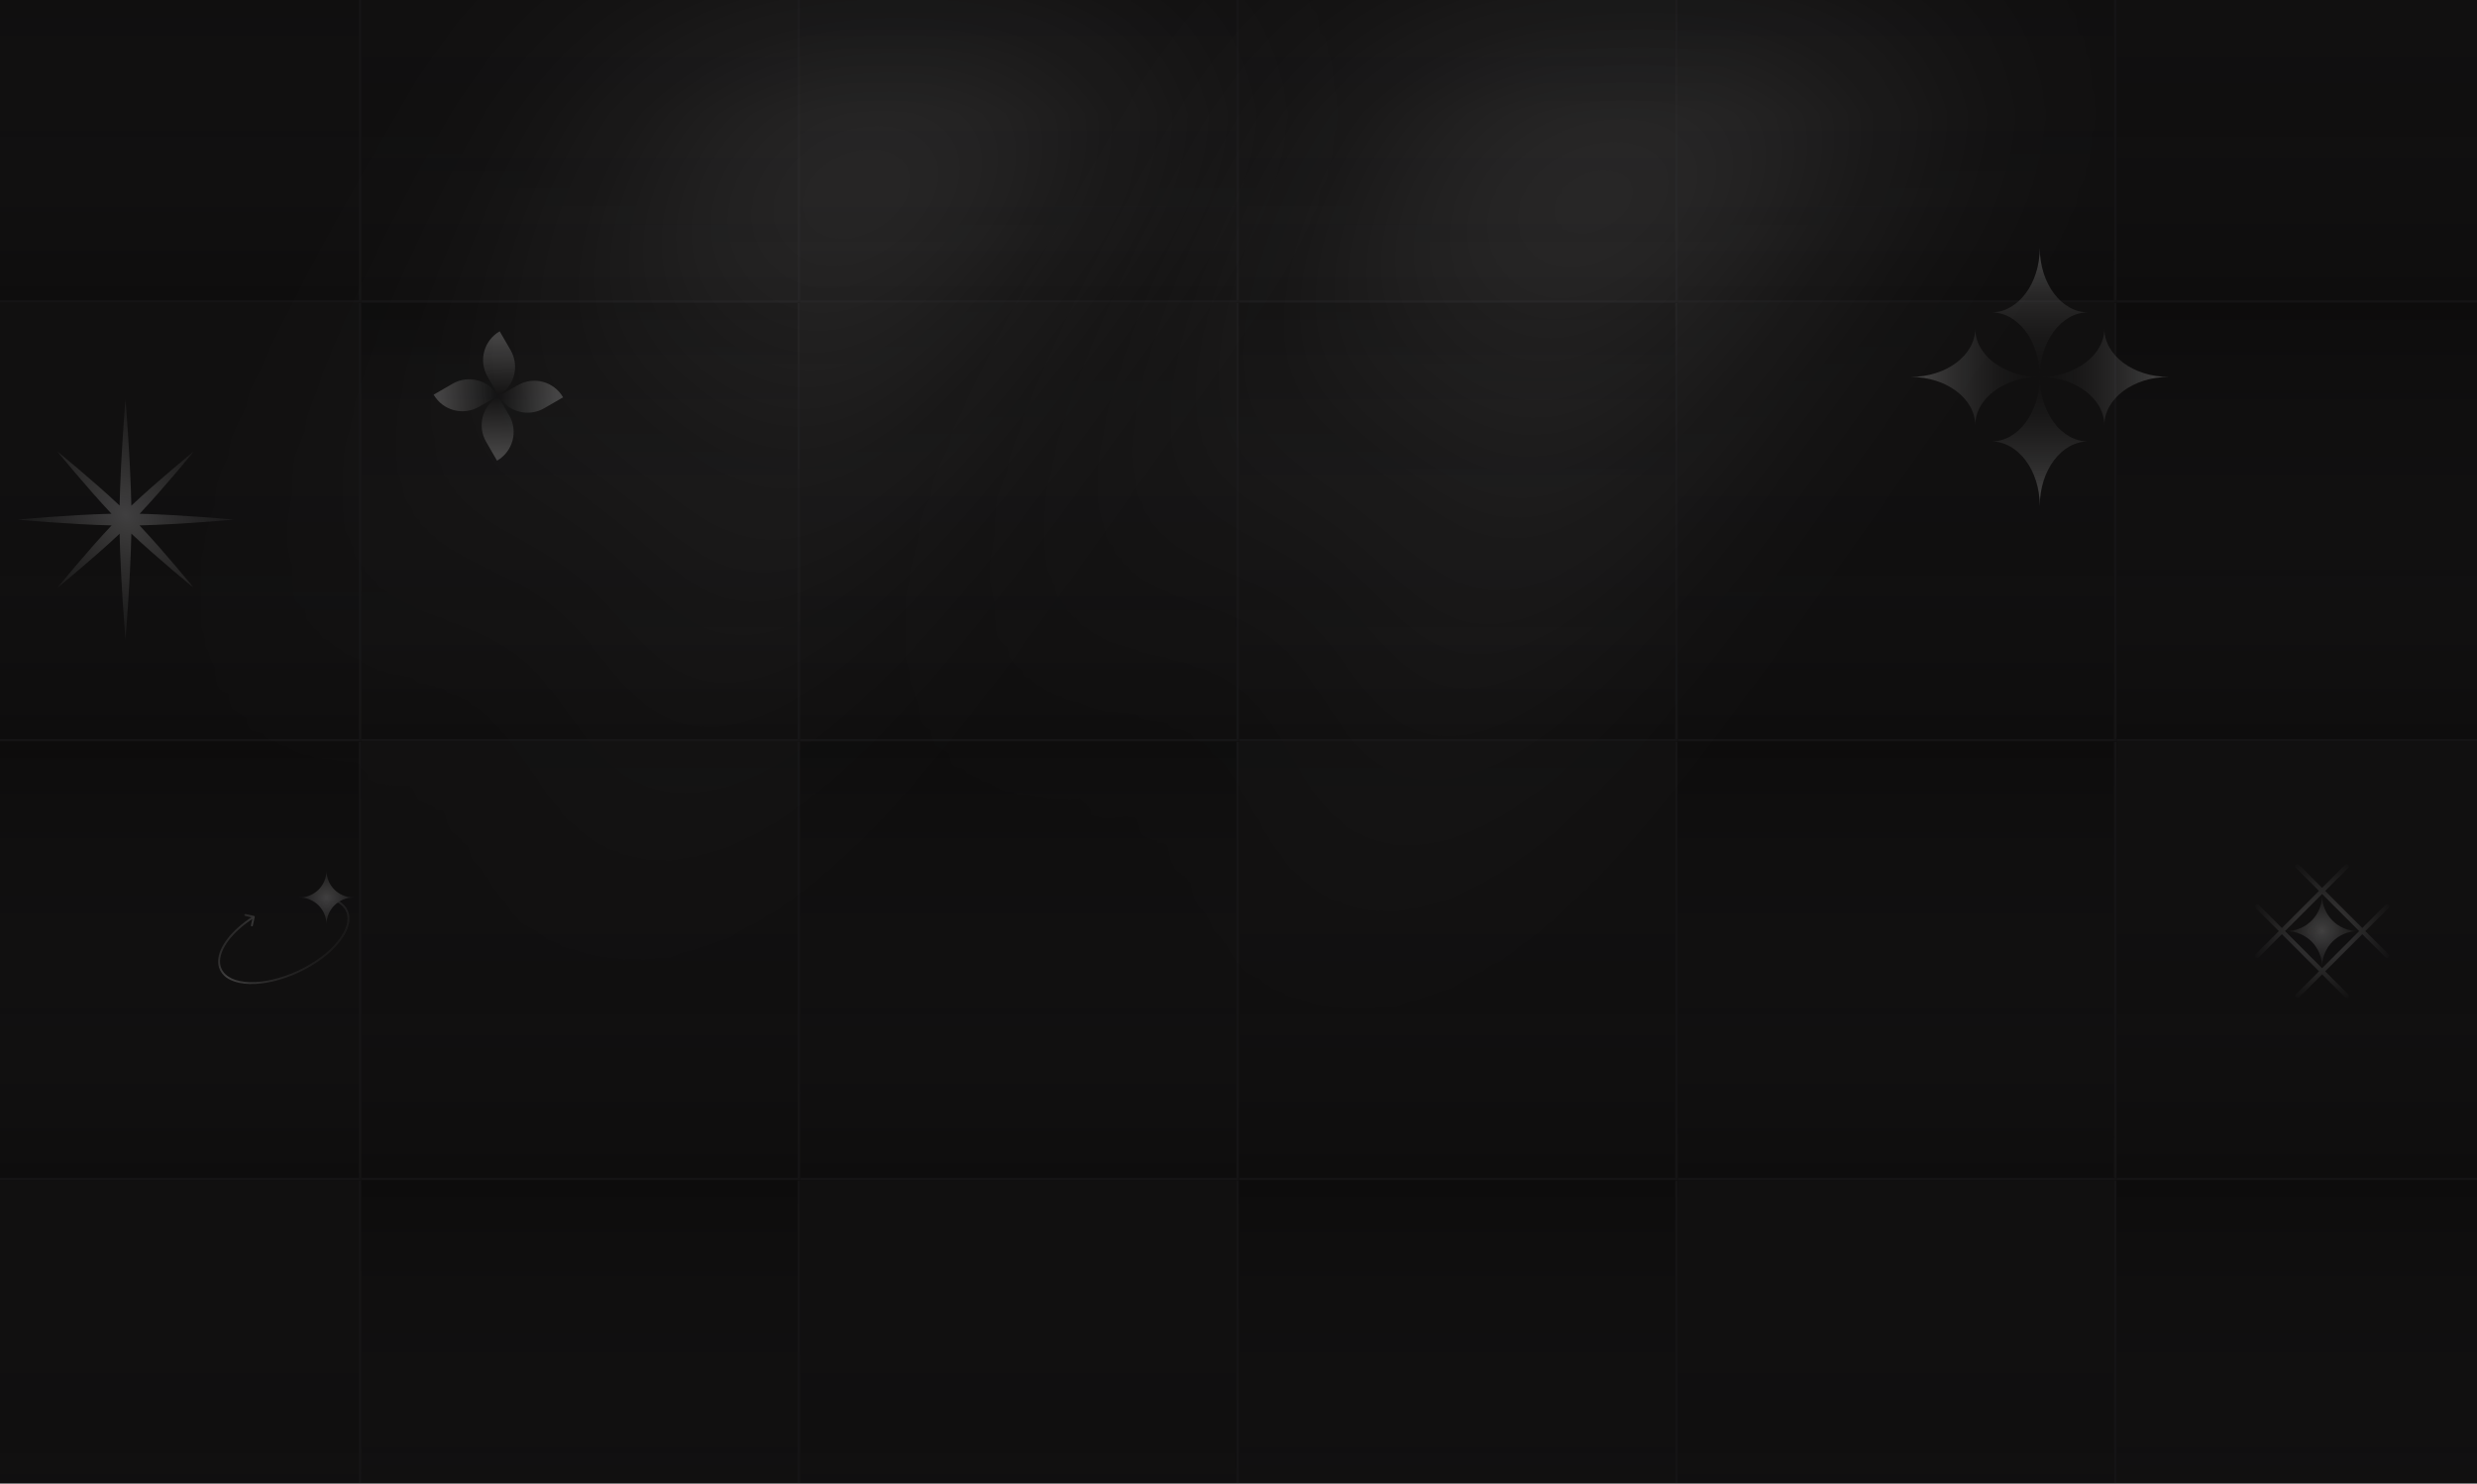
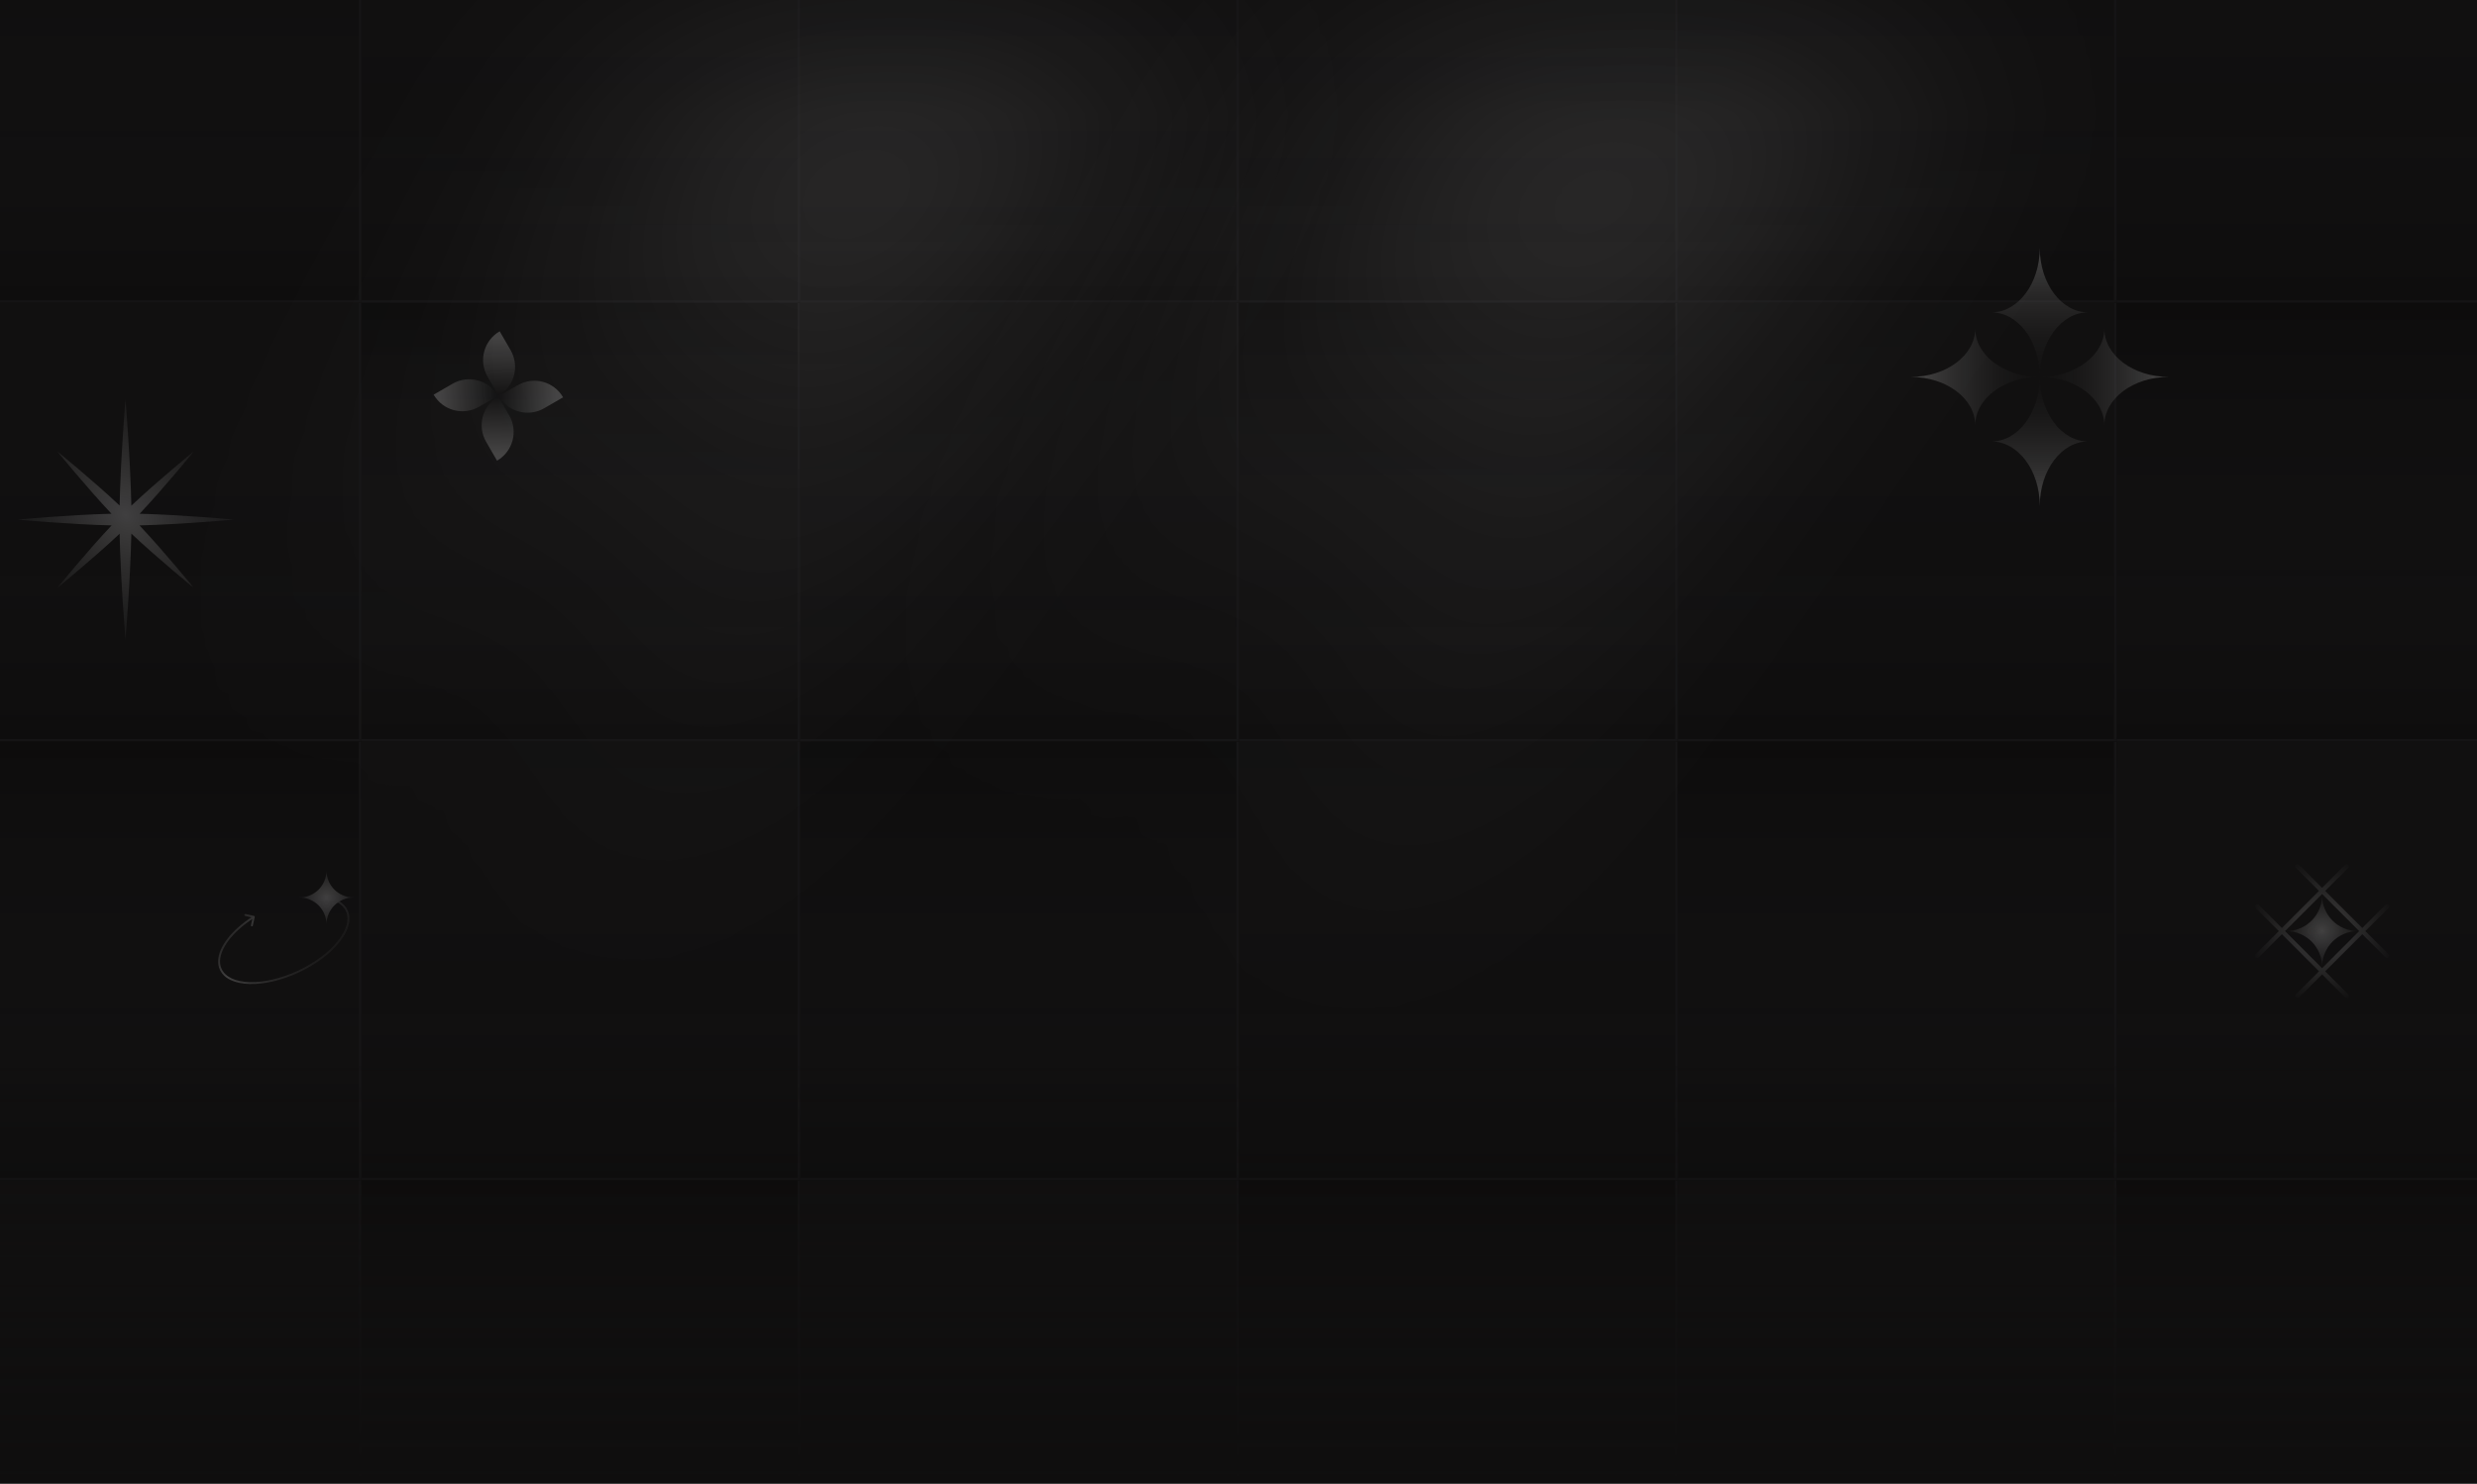
<svg xmlns="http://www.w3.org/2000/svg" width="1439" height="862" viewBox="0 0 1439 862" fill="none">
  <g clip-path="url(#clip0_83_811)">
    <rect width="1439" height="861.972" fill="#0E0D0D" />
    <g opacity="0.23" filter="url(#filter0_f_83_811)">
-       <path d="M830.376 -619L1014.95 -498.459L321.571 563.228C321.571 563.228 469.376 194.407 430.333 181.105C391.29 167.802 137 442.687 137 442.687L830.376 -619Z" fill="url(#paint0_linear_83_811)" />
+       <path d="M830.376 -619L1014.95 -498.459L321.571 563.229C321.571 563.229 469.376 194.407 430.333 181.105C391.29 167.802 137 442.687 137 442.687L830.376 -619Z" fill="url(#paint0_linear_83_811)" />
    </g>
    <g opacity="0.23" filter="url(#filter1_f_83_811)">
      <path d="M1241.44 -600.338L1437.3 -472.428L743.922 589.26C743.922 589.26 887.738 217.833 846.649 203.195C805.561 188.557 548.067 461.349 548.067 461.349L1241.44 -600.338Z" fill="url(#paint1_linear_83_811)" />
    </g>
    <g opacity="0.1">
      <mask id="path-3-inside-1_83_811" fill="white">
        <path d="M-45 -79H209.917V175.917H-45V-79Z" />
      </mask>
      <path d="M-45 -79H209.917V175.917H-45V-79Z" fill="url(#paint2_linear_83_811)" />
      <path d="M209.917 175.917V177.349H211.349V175.917H209.917ZM208.485 -79V175.917H211.349V-79H208.485ZM209.917 174.485H-45V177.349H209.917V174.485Z" fill="#52525B" mask="url(#path-3-inside-1_83_811)" />
      <mask id="path-5-inside-2_83_811" fill="white">
        <path d="M209.917 -79H464.833V175.917H209.917V-79Z" />
      </mask>
      <path d="M209.917 -79H464.833V175.917H209.917V-79Z" fill="url(#paint3_linear_83_811)" />
      <path d="M464.833 175.917V177.349H466.265V175.917H464.833ZM463.401 -79V175.917H466.265V-79H463.401ZM464.833 174.485H209.917V177.349H464.833V174.485Z" fill="#52525B" mask="url(#path-5-inside-2_83_811)" />
      <mask id="path-7-inside-3_83_811" fill="white">
        <path d="M464.833 -79H719.75V175.917H464.833V-79Z" />
      </mask>
      <path d="M464.833 -79H719.75V175.917H464.833V-79Z" fill="url(#paint4_linear_83_811)" />
      <path d="M719.75 175.917V177.349H721.182V175.917H719.75ZM718.318 -79V175.917H721.182V-79H718.318ZM719.75 174.485H464.833V177.349H719.75V174.485Z" fill="#52525B" mask="url(#path-7-inside-3_83_811)" />
      <mask id="path-9-inside-4_83_811" fill="white">
        <path d="M719.75 -79H974.667V175.917H719.75V-79Z" />
      </mask>
      <path d="M719.75 -79H974.667V175.917H719.75V-79Z" fill="url(#paint5_linear_83_811)" />
      <path d="M974.667 175.917V177.349H976.099V175.917H974.667ZM973.235 -79V175.917H976.099V-79H973.235ZM974.667 174.485H719.75V177.349H974.667V174.485Z" fill="#52525B" mask="url(#path-9-inside-4_83_811)" />
      <mask id="path-11-inside-5_83_811" fill="white">
        <path d="M974.667 -79H1229.58V175.917H974.667V-79Z" />
      </mask>
      <path d="M974.667 -79H1229.58V175.917H974.667V-79Z" fill="url(#paint6_linear_83_811)" />
      <path d="M1229.58 175.917V177.349H1231.02V175.917H1229.58ZM1228.15 -79V175.917H1231.02V-79H1228.15ZM1229.58 174.485H974.667V177.349H1229.58V174.485Z" fill="#52525B" mask="url(#path-11-inside-5_83_811)" />
      <mask id="path-13-inside-6_83_811" fill="white">
        <path d="M1229.58 -79H1484.5V175.917H1229.58V-79Z" />
      </mask>
      <path d="M1229.58 -79H1484.5V175.917H1229.58V-79Z" fill="url(#paint7_linear_83_811)" />
      <path d="M1484.5 175.917V177.349H1485.93V175.917H1484.5ZM1483.07 -79V175.917H1485.93V-79H1483.07ZM1484.5 174.485H1229.58V177.349H1484.5V174.485Z" fill="#52525B" mask="url(#path-13-inside-6_83_811)" />
      <mask id="path-15-inside-7_83_811" fill="white">
        <path d="M-45 175.917H209.917V430.833H-45V175.917Z" />
      </mask>
      <path d="M-45 175.917H209.917V430.833H-45V175.917Z" fill="url(#paint8_linear_83_811)" />
      <path d="M209.917 430.833V432.266H211.349V430.833H209.917ZM208.485 175.917V430.833H211.349V175.917H208.485ZM209.917 429.401H-45V432.266H209.917V429.401Z" fill="#52525B" mask="url(#path-15-inside-7_83_811)" />
      <mask id="path-17-inside-8_83_811" fill="white">
        <path d="M209.917 175.917H464.833V430.833H209.917V175.917Z" />
      </mask>
      <path d="M209.917 175.917H464.833V430.833H209.917V175.917Z" fill="url(#paint9_linear_83_811)" />
      <path d="M464.833 430.833V432.266H466.265V430.833H464.833ZM463.401 175.917V430.833H466.265V175.917H463.401ZM464.833 429.401H209.917V432.266H464.833V429.401Z" fill="#52525B" mask="url(#path-17-inside-8_83_811)" />
      <mask id="path-19-inside-9_83_811" fill="white">
        <path d="M464.833 175.917H719.75V430.833H464.833V175.917Z" />
      </mask>
      <path d="M464.833 175.917H719.75V430.833H464.833V175.917Z" fill="url(#paint10_linear_83_811)" />
      <path d="M719.75 430.833V432.266H721.182V430.833H719.75ZM718.318 175.917V430.833H721.182V175.917H718.318ZM719.75 429.401H464.833V432.266H719.75V429.401Z" fill="#52525B" mask="url(#path-19-inside-9_83_811)" />
      <mask id="path-21-inside-10_83_811" fill="white">
        <path d="M719.75 175.917H974.667V430.833H719.75V175.917Z" />
      </mask>
      <path d="M719.75 175.917H974.667V430.833H719.75V175.917Z" fill="url(#paint11_linear_83_811)" />
      <path d="M974.667 430.833V432.266H976.099V430.833H974.667ZM973.235 175.917V430.833H976.099V175.917H973.235ZM974.667 429.401H719.75V432.266H974.667V429.401Z" fill="#52525B" mask="url(#path-21-inside-10_83_811)" />
      <mask id="path-23-inside-11_83_811" fill="white">
        <path d="M974.667 175.917H1229.58V430.833H974.667V175.917Z" />
      </mask>
      <path d="M974.667 175.917H1229.58V430.833H974.667V175.917Z" fill="url(#paint12_linear_83_811)" />
      <path d="M1229.58 430.833V432.266H1231.02V430.833H1229.58ZM1228.15 175.917V430.833H1231.02V175.917H1228.15ZM1229.58 429.401H974.667V432.266H1229.58V429.401Z" fill="#52525B" mask="url(#path-23-inside-11_83_811)" />
      <mask id="path-25-inside-12_83_811" fill="white">
        <path d="M1229.58 175.917H1484.5V430.833H1229.58V175.917Z" />
      </mask>
      <path d="M1229.58 175.917H1484.5V430.833H1229.58V175.917Z" fill="url(#paint13_linear_83_811)" />
      <path d="M1484.5 430.833V432.266H1485.93V430.833H1484.5ZM1483.07 175.917V430.833H1485.93V175.917H1483.07ZM1484.5 429.401H1229.58V432.266H1484.5V429.401Z" fill="#52525B" mask="url(#path-25-inside-12_83_811)" />
      <mask id="path-27-inside-13_83_811" fill="white">
        <path d="M-45 430.833H209.917V685.75H-45V430.833Z" />
      </mask>
      <path d="M-45 430.833H209.917V685.75H-45V430.833Z" fill="url(#paint14_linear_83_811)" />
      <path d="M209.917 685.75V687.182H211.349V685.75H209.917ZM208.485 430.833V685.75H211.349V430.833H208.485ZM209.917 684.318H-45V687.182H209.917V684.318Z" fill="#52525B" mask="url(#path-27-inside-13_83_811)" />
      <mask id="path-29-inside-14_83_811" fill="white">
        <path d="M209.917 430.833H464.833V685.75H209.917V430.833Z" />
      </mask>
      <path d="M209.917 430.833H464.833V685.75H209.917V430.833Z" fill="url(#paint15_linear_83_811)" />
      <path d="M464.833 685.75V687.182H466.265V685.75H464.833ZM463.401 430.833V685.75H466.265V430.833H463.401ZM464.833 684.318H209.917V687.182H464.833V684.318Z" fill="#52525B" mask="url(#path-29-inside-14_83_811)" />
      <mask id="path-31-inside-15_83_811" fill="white">
        <path d="M464.833 430.833H719.75V685.75H464.833V430.833Z" />
      </mask>
      <path d="M464.833 430.833H719.75V685.75H464.833V430.833Z" fill="url(#paint16_linear_83_811)" />
      <path d="M719.75 685.75V687.182H721.182V685.75H719.75ZM718.318 430.833V685.75H721.182V430.833H718.318ZM719.75 684.318H464.833V687.182H719.75V684.318Z" fill="#52525B" mask="url(#path-31-inside-15_83_811)" />
      <mask id="path-33-inside-16_83_811" fill="white">
        <path d="M719.75 430.833H974.667V685.75H719.75V430.833Z" />
      </mask>
      <path d="M719.75 430.833H974.667V685.75H719.75V430.833Z" fill="url(#paint17_linear_83_811)" />
      <path d="M974.667 685.75V687.182H976.099V685.75H974.667ZM973.235 430.833V685.75H976.099V430.833H973.235ZM974.667 684.318H719.75V687.182H974.667V684.318Z" fill="#52525B" mask="url(#path-33-inside-16_83_811)" />
      <mask id="path-35-inside-17_83_811" fill="white">
        <path d="M974.667 430.833H1229.58V685.75H974.667V430.833Z" />
      </mask>
      <path d="M974.667 430.833H1229.58V685.75H974.667V430.833Z" fill="url(#paint18_linear_83_811)" />
      <path d="M1229.58 685.75V687.182H1231.02V685.75H1229.58ZM1228.15 430.833V685.75H1231.02V430.833H1228.15ZM1229.58 684.318H974.667V687.182H1229.58V684.318Z" fill="#52525B" mask="url(#path-35-inside-17_83_811)" />
      <mask id="path-37-inside-18_83_811" fill="white">
        <path d="M1229.58 430.833H1484.5V685.75H1229.58V430.833Z" />
      </mask>
      <path d="M1229.58 430.833H1484.5V685.75H1229.58V430.833Z" fill="url(#paint19_linear_83_811)" />
      <path d="M1484.5 685.75V687.182H1485.93V685.75H1484.5ZM1483.07 430.833V685.75H1485.93V430.833H1483.07ZM1484.5 684.318H1229.58V687.182H1484.5V684.318Z" fill="#52525B" mask="url(#path-37-inside-18_83_811)" />
      <mask id="path-39-inside-19_83_811" fill="white">
        <path d="M-45 685.75H209.917V940.667H-45V685.75Z" />
      </mask>
      <path d="M-45 685.75H209.917V940.667H-45V685.75Z" fill="url(#paint20_linear_83_811)" />
      <path d="M209.917 940.667V942.099H211.349V940.667H209.917ZM208.485 685.75V940.667H211.349V685.75H208.485ZM209.917 939.235H-45V942.099H209.917V939.235Z" fill="#52525B" mask="url(#path-39-inside-19_83_811)" />
      <mask id="path-41-inside-20_83_811" fill="white">
        <path d="M209.917 685.75H464.833V940.667H209.917V685.75Z" />
      </mask>
      <path d="M209.917 685.75H464.833V940.667H209.917V685.75Z" fill="url(#paint21_linear_83_811)" />
      <path d="M464.833 940.667V942.099H466.265V940.667H464.833ZM463.401 685.75V940.667H466.265V685.75H463.401ZM464.833 939.235H209.917V942.099H464.833V939.235Z" fill="#52525B" mask="url(#path-41-inside-20_83_811)" />
      <mask id="path-43-inside-21_83_811" fill="white">
        <path d="M464.833 685.75H719.75V940.667H464.833V685.75Z" />
      </mask>
      <path d="M464.833 685.75H719.75V940.667H464.833V685.75Z" fill="url(#paint22_linear_83_811)" />
      <path d="M719.75 940.667V942.099H721.182V940.667H719.75ZM718.318 685.75V940.667H721.182V685.75H718.318ZM719.75 939.235H464.833V942.099H719.75V939.235Z" fill="#52525B" mask="url(#path-43-inside-21_83_811)" />
      <mask id="path-45-inside-22_83_811" fill="white">
        <path d="M719.75 685.75H974.667V940.667H719.75V685.75Z" />
      </mask>
      <path d="M719.75 685.75H974.667V940.667H719.75V685.75Z" fill="url(#paint23_linear_83_811)" />
      <path d="M974.667 940.667V942.099H976.099V940.667H974.667ZM973.235 685.75V940.667H976.099V685.75H973.235ZM974.667 939.235H719.75V942.099H974.667V939.235Z" fill="#52525B" mask="url(#path-45-inside-22_83_811)" />
      <mask id="path-47-inside-23_83_811" fill="white">
        <path d="M974.667 685.75H1229.58V940.667H974.667V685.75Z" />
      </mask>
      <path d="M974.667 685.75H1229.58V940.667H974.667V685.75Z" fill="url(#paint24_linear_83_811)" />
      <path d="M1229.58 940.667V942.099H1231.02V940.667H1229.58ZM1228.15 685.75V940.667H1231.02V685.75H1228.15ZM1229.58 939.235H974.667V942.099H1229.58V939.235Z" fill="#52525B" mask="url(#path-47-inside-23_83_811)" />
      <mask id="path-49-inside-24_83_811" fill="white">
        <path d="M1229.58 685.75H1484.5V940.667H1229.58V685.75Z" />
      </mask>
      <path d="M1229.58 685.75H1484.5V940.667H1229.58V685.75Z" fill="url(#paint25_linear_83_811)" />
      <path d="M1484.5 940.667V942.099H1485.93V940.667H1484.5ZM1483.07 685.75V940.667H1485.93V685.75H1483.07ZM1484.5 939.235H1229.58V942.099H1484.5V939.235Z" fill="#52525B" mask="url(#path-49-inside-24_83_811)" />
    </g>
    <g opacity="0.2">
      <path d="M1185 219C1185 198.289 1172.41 181.5 1156.88 181.5C1172.41 181.5 1185 164.711 1185 144C1185 164.711 1197.59 181.5 1213.12 181.5C1197.59 181.5 1185 198.289 1185 219Z" fill="url(#paint26_linear_83_811)" />
      <path d="M1185 219C1185 239.711 1172.41 256.5 1156.88 256.5C1172.41 256.5 1185 273.289 1185 294C1185 273.289 1197.59 256.5 1213.12 256.5C1197.59 256.5 1185 239.711 1185 219Z" fill="url(#paint27_linear_83_811)" />
      <path d="M1185 219.001C1164.29 219.001 1147.5 231.593 1147.5 247.126C1147.5 231.593 1130.71 219.001 1110 219.001C1130.71 219.001 1147.5 206.409 1147.5 190.876C1147.5 206.409 1164.29 219.001 1185 219.001Z" fill="url(#paint28_linear_83_811)" />
      <path d="M1185 219.001C1205.71 219.001 1222.5 231.593 1222.5 247.126C1222.5 231.593 1239.29 219.001 1260 219.001C1239.29 219.001 1222.5 206.409 1222.5 190.876C1222.5 206.409 1205.71 219.001 1185 219.001Z" fill="url(#paint29_linear_83_811)" />
    </g>
    <path opacity="0.2" d="M72.9 232C72.9 232 75.769 266.799 76.308 293.797C91.85 279.152 112.508 262.354 112.508 262.354C112.508 262.354 95.747 282.966 81.113 298.503C105.272 299.092 135.8 301.889 135.8 301.889C135.8 301.889 105.212 304.691 81.042 305.277C95.675 320.813 112.435 341.424 112.435 341.424C112.435 341.424 91.841 324.678 76.306 310.049C75.764 337.036 72.9 371.778 72.9 371.778C72.9 371.778 70.04 337.094 69.495 310.116C53.969 324.729 33.438 341.424 33.438 341.424C33.438 341.424 50.196 320.814 64.829 305.279C40.648 304.697 10 301.889 10 301.889C10 301.889 40.588 299.087 64.758 298.501C50.124 282.965 33.365 262.354 33.365 262.354C33.365 262.354 53.959 279.1 69.493 293.729C70.036 266.741 72.9 232 72.9 232Z" fill="url(#paint30_radial_83_811)" />
    <g opacity="0.2">
      <path fill-rule="evenodd" clip-rule="evenodd" d="M1364.27 502.372C1364.77 502.868 1364.77 503.673 1364.27 504.169L1350.8 517.644L1372.36 539.203L1385.83 525.729C1386.33 525.233 1387.13 525.233 1387.63 525.729C1388.12 526.225 1388.12 527.029 1387.63 527.525L1374.15 541L1387.63 554.475C1388.12 554.972 1388.12 555.776 1387.63 556.272C1387.13 556.768 1386.33 556.768 1385.83 556.272L1372.36 542.797L1350.8 564.356L1364.27 577.832C1364.77 578.328 1364.77 579.133 1364.27 579.629C1363.78 580.125 1362.97 580.125 1362.47 579.629L1349 566.153L1335.53 579.627C1335.03 580.124 1334.22 580.124 1333.73 579.627C1333.23 579.131 1333.23 578.327 1333.73 577.831L1347.2 564.356L1325.64 542.797L1312.17 556.271C1311.67 556.767 1310.87 556.767 1310.37 556.271C1309.88 555.775 1309.88 554.97 1310.37 554.474L1323.85 541L1310.37 527.527C1309.88 527.031 1309.88 526.226 1310.37 525.73C1310.87 525.234 1311.67 525.234 1312.17 525.73L1325.64 539.203L1347.2 517.644L1333.73 504.17C1333.23 503.674 1333.23 502.869 1333.73 502.373C1334.23 501.877 1335.03 501.877 1335.53 502.373L1349 515.847L1362.47 502.372C1362.97 501.876 1363.77 501.876 1364.27 502.372ZM1349 519.44L1327.44 541L1349 562.56L1370.56 541L1349 519.44Z" fill="url(#paint31_radial_83_811)" />
      <path d="M1349 520.2C1349 531.687 1339.69 541 1328.2 541C1339.69 541 1349 550.312 1349 561.8C1349 550.312 1358.31 541 1369.8 541C1358.31 541 1349 531.687 1349 520.2Z" fill="url(#paint32_radial_83_811)" />
    </g>
    <g opacity="0.2">
      <path d="M189.715 521.094C189.41 521.041 189.119 521.246 189.067 521.551C189.014 521.856 189.219 522.147 189.524 522.199L189.715 521.094ZM138.299 539.647L138.676 540.062L138.299 539.647ZM147.998 532.852C148.066 532.55 147.876 532.25 147.574 532.182L142.648 531.075C142.346 531.007 142.046 531.197 141.978 531.499C141.91 531.801 142.1 532.101 142.402 532.169L146.78 533.153L145.796 537.531C145.728 537.833 145.918 538.133 146.221 538.201C146.523 538.269 146.823 538.079 146.891 537.777L147.998 532.852ZM200.958 529.356C203.176 534.113 201.379 540.361 196.341 546.709C191.327 553.028 183.207 559.294 173.162 563.978L173.636 564.995C183.805 560.253 192.076 553.888 197.22 547.407C202.34 540.954 204.469 534.231 201.975 528.882L200.958 529.356ZM173.162 563.978C163.117 568.662 153.098 570.854 145.034 570.634C136.933 570.413 130.991 567.773 128.773 563.016L127.756 563.49C130.251 568.84 136.769 571.53 145.004 571.755C153.276 571.981 163.467 569.736 173.636 564.995L173.162 563.978ZM189.524 522.199C195.157 523.172 199.21 525.606 200.958 529.356L201.975 528.882C200.008 524.663 195.53 522.098 189.715 521.094L189.524 522.199ZM128.773 563.016C127.333 559.927 127.581 556.219 129.322 552.24C131.063 548.26 134.28 544.061 138.676 540.062L137.921 539.232C133.447 543.302 130.117 547.624 128.294 551.79C126.471 555.957 126.137 560.017 127.756 563.49L128.773 563.016ZM138.676 540.062C141.308 537.668 144.356 535.352 147.751 533.203L147.151 532.255C143.705 534.436 140.604 536.791 137.921 539.232L138.676 540.062Z" fill="url(#paint33_linear_83_811)" />
      <path d="M189.679 505.772C189.679 514.446 182.648 521.478 173.974 521.478C182.648 521.478 189.679 528.509 189.679 537.183C189.679 528.509 196.711 521.478 205.384 521.478C196.711 521.478 189.679 514.446 189.679 505.772Z" fill="url(#paint34_radial_83_811)" />
    </g>
    <g opacity="0.2">
      <path d="M288.752 267.686L282.4 256.682C277.072 247.454 280.233 235.654 289.462 230.326L295.815 241.33C301.143 250.558 297.981 262.358 288.752 267.686Z" fill="url(#paint35_linear_83_811)" />
      <path d="M290.3 192.484L296.653 203.488C301.981 212.716 298.819 224.516 289.591 229.844L283.238 218.84C277.91 209.612 281.072 197.812 290.3 192.484Z" fill="url(#paint36_linear_83_811)" />
      <path d="M251.925 229.311L262.929 222.958C272.157 217.63 283.957 220.792 289.285 230.02L278.282 236.373C269.053 241.701 257.253 238.54 251.925 229.311Z" fill="url(#paint37_linear_83_811)" />
      <path d="M327.127 230.859L316.123 237.212C306.895 242.54 295.095 239.378 289.767 230.15L300.771 223.797C309.999 218.469 321.799 221.631 327.127 230.859Z" fill="url(#paint38_linear_83_811)" />
    </g>
+     <rect width="1440" height="251" transform="translate(0 613)" fill="url(#paint39_linear_83_811)" />
  </g>
  <defs>
    <filter id="filter0_f_83_811" x="-3" y="-759" width="1157.95" height="1462.23" filterUnits="userSpaceOnUse" color-interpolation-filters="sRGB">
      <feFlood flood-opacity="0" result="BackgroundImageFix" />
      <feBlend mode="normal" in="SourceGraphic" in2="BackgroundImageFix" result="shape" />
      <feGaussianBlur stdDeviation="70" result="effect1_foregroundBlur_83_811" />
    </filter>
    <filter id="filter1_f_83_811" x="408.066" y="-740.338" width="1169.23" height="1469.6" filterUnits="userSpaceOnUse" color-interpolation-filters="sRGB">
      <feFlood flood-opacity="0" result="BackgroundImageFix" />
      <feBlend mode="normal" in="SourceGraphic" in2="BackgroundImageFix" result="shape" />
      <feGaussianBlur stdDeviation="70" result="effect1_foregroundBlur_83_811" />
    </filter>
    <linearGradient id="paint0_linear_83_811" x1="922.662" y1="-558.729" x2="93.273" y2="711.219" gradientUnits="userSpaceOnUse">
      <stop stop-color="white" />
      <stop offset="1" stop-color="white" stop-opacity="0" />
    </linearGradient>
    <linearGradient id="paint1_linear_83_811" x1="1339.37" y1="-536.383" x2="509.982" y2="733.565" gradientUnits="userSpaceOnUse">
      <stop stop-color="white" />
      <stop offset="1" stop-color="white" stop-opacity="0" />
    </linearGradient>
    <linearGradient id="paint2_linear_83_811" x1="82.458" y1="-79" x2="82.458" y2="175.917" gradientUnits="userSpaceOnUse">
      <stop />
      <stop offset="1" stop-color="#95959C" stop-opacity="0" />
    </linearGradient>
    <linearGradient id="paint3_linear_83_811" x1="337.375" y1="-79" x2="337.375" y2="175.917" gradientUnits="userSpaceOnUse">
      <stop stop-color="#252525" />
      <stop offset="1" stop-color="#616169" stop-opacity="0" />
    </linearGradient>
    <linearGradient id="paint4_linear_83_811" x1="592.291" y1="-79" x2="592.291" y2="175.917" gradientUnits="userSpaceOnUse">
      <stop />
      <stop offset="1" stop-color="#95959C" stop-opacity="0" />
    </linearGradient>
    <linearGradient id="paint5_linear_83_811" x1="847.208" y1="-79" x2="847.208" y2="175.917" gradientUnits="userSpaceOnUse">
      <stop stop-color="#252525" />
      <stop offset="1" stop-color="#616169" stop-opacity="0" />
    </linearGradient>
    <linearGradient id="paint6_linear_83_811" x1="1102.12" y1="-79" x2="1102.12" y2="175.917" gradientUnits="userSpaceOnUse">
      <stop />
      <stop offset="1" stop-color="#95959C" stop-opacity="0" />
    </linearGradient>
    <linearGradient id="paint7_linear_83_811" x1="1357.04" y1="-79" x2="1357.04" y2="175.917" gradientUnits="userSpaceOnUse">
      <stop stop-color="#252525" />
      <stop offset="1" stop-color="#616169" stop-opacity="0" />
    </linearGradient>
    <linearGradient id="paint8_linear_83_811" x1="82.458" y1="175.917" x2="82.458" y2="430.833" gradientUnits="userSpaceOnUse">
      <stop stop-color="#252525" />
      <stop offset="1" stop-color="#616169" stop-opacity="0" />
    </linearGradient>
    <linearGradient id="paint9_linear_83_811" x1="337.375" y1="175.917" x2="337.375" y2="430.833" gradientUnits="userSpaceOnUse">
      <stop />
      <stop offset="1" stop-color="#95959C" stop-opacity="0" />
    </linearGradient>
    <linearGradient id="paint10_linear_83_811" x1="592.292" y1="175.917" x2="592.292" y2="430.833" gradientUnits="userSpaceOnUse">
      <stop stop-color="#252525" />
      <stop offset="1" stop-color="#616169" stop-opacity="0" />
    </linearGradient>
    <linearGradient id="paint11_linear_83_811" x1="847.208" y1="175.917" x2="847.208" y2="430.833" gradientUnits="userSpaceOnUse">
      <stop />
      <stop offset="1" stop-color="#95959C" stop-opacity="0" />
    </linearGradient>
    <linearGradient id="paint12_linear_83_811" x1="1102.12" y1="175.917" x2="1102.12" y2="430.833" gradientUnits="userSpaceOnUse">
      <stop stop-color="#252525" />
      <stop offset="1" stop-color="#616169" stop-opacity="0" />
    </linearGradient>
    <linearGradient id="paint13_linear_83_811" x1="1357.04" y1="175.917" x2="1357.04" y2="430.833" gradientUnits="userSpaceOnUse">
      <stop />
      <stop offset="1" stop-color="#95959C" stop-opacity="0" />
    </linearGradient>
    <linearGradient id="paint14_linear_83_811" x1="82.458" y1="430.833" x2="82.458" y2="685.75" gradientUnits="userSpaceOnUse">
      <stop />
      <stop offset="1" stop-color="#95959C" stop-opacity="0" />
    </linearGradient>
    <linearGradient id="paint15_linear_83_811" x1="337.375" y1="430.833" x2="337.375" y2="685.75" gradientUnits="userSpaceOnUse">
      <stop stop-color="#252525" />
      <stop offset="1" stop-color="#616169" stop-opacity="0" />
    </linearGradient>
    <linearGradient id="paint16_linear_83_811" x1="592.292" y1="430.833" x2="592.292" y2="685.75" gradientUnits="userSpaceOnUse">
      <stop />
      <stop offset="1" stop-color="#95959C" stop-opacity="0" />
    </linearGradient>
    <linearGradient id="paint17_linear_83_811" x1="847.208" y1="430.833" x2="847.208" y2="685.75" gradientUnits="userSpaceOnUse">
      <stop stop-color="#252525" />
      <stop offset="1" stop-color="#616169" stop-opacity="0" />
    </linearGradient>
    <linearGradient id="paint18_linear_83_811" x1="1102.12" y1="430.833" x2="1102.12" y2="685.75" gradientUnits="userSpaceOnUse">
      <stop />
      <stop offset="1" stop-color="#95959C" stop-opacity="0" />
    </linearGradient>
    <linearGradient id="paint19_linear_83_811" x1="1357.04" y1="430.833" x2="1357.04" y2="685.75" gradientUnits="userSpaceOnUse">
      <stop stop-color="#252525" />
      <stop offset="1" stop-color="#616169" stop-opacity="0" />
    </linearGradient>
    <linearGradient id="paint20_linear_83_811" x1="82.458" y1="685.75" x2="82.458" y2="940.667" gradientUnits="userSpaceOnUse">
      <stop stop-color="#252525" />
      <stop offset="1" stop-color="#616169" stop-opacity="0" />
    </linearGradient>
    <linearGradient id="paint21_linear_83_811" x1="337.375" y1="685.75" x2="337.375" y2="940.667" gradientUnits="userSpaceOnUse">
      <stop />
      <stop offset="1" stop-color="#95959C" stop-opacity="0" />
    </linearGradient>
    <linearGradient id="paint22_linear_83_811" x1="592.292" y1="685.75" x2="592.292" y2="940.667" gradientUnits="userSpaceOnUse">
      <stop stop-color="#252525" />
      <stop offset="1" stop-color="#616169" stop-opacity="0" />
    </linearGradient>
    <linearGradient id="paint23_linear_83_811" x1="847.208" y1="685.75" x2="847.208" y2="940.667" gradientUnits="userSpaceOnUse">
      <stop />
      <stop offset="1" stop-color="#95959C" stop-opacity="0" />
    </linearGradient>
    <linearGradient id="paint24_linear_83_811" x1="1102.12" y1="685.75" x2="1102.12" y2="940.667" gradientUnits="userSpaceOnUse">
      <stop stop-color="#252525" />
      <stop offset="1" stop-color="#616169" stop-opacity="0" />
    </linearGradient>
    <linearGradient id="paint25_linear_83_811" x1="1357.04" y1="685.75" x2="1357.04" y2="940.667" gradientUnits="userSpaceOnUse">
      <stop />
      <stop offset="1" stop-color="#95959C" stop-opacity="0" />
    </linearGradient>
    <linearGradient id="paint26_linear_83_811" x1="1185" y1="149.859" x2="1185" y2="227.496" gradientUnits="userSpaceOnUse">
      <stop stop-color="white" />
      <stop offset="1" stop-opacity="0.16" />
    </linearGradient>
    <linearGradient id="paint27_linear_83_811" x1="1185" y1="288.141" x2="1185" y2="210.504" gradientUnits="userSpaceOnUse">
      <stop stop-color="white" />
      <stop offset="1" stop-opacity="0.16" />
    </linearGradient>
    <linearGradient id="paint28_linear_83_811" x1="1115.86" y1="219.001" x2="1193.5" y2="219.001" gradientUnits="userSpaceOnUse">
      <stop stop-color="white" />
      <stop offset="1" stop-opacity="0.16" />
    </linearGradient>
    <linearGradient id="paint29_linear_83_811" x1="1254.14" y1="219.001" x2="1176.5" y2="219.001" gradientUnits="userSpaceOnUse">
      <stop stop-color="white" />
      <stop offset="1" stop-opacity="0.16" />
    </linearGradient>
    <radialGradient id="paint30_radial_83_811" cx="0" cy="0" r="1" gradientUnits="userSpaceOnUse" gradientTransform="translate(72.9 299.268) rotate(57.4396) scale(86.0318 66.5591)">
      <stop stop-color="white" />
      <stop offset="1" stop-color="#3A3A3A" stop-opacity="0.73" />
    </radialGradient>
    <radialGradient id="paint31_radial_83_811" cx="0" cy="0" r="1" gradientUnits="userSpaceOnUse" gradientTransform="translate(1349 541) rotate(90) scale(43.1945 43.194)">
      <stop stop-color="white" />
      <stop offset="1" stop-color="white" stop-opacity="0" />
    </radialGradient>
    <radialGradient id="paint32_radial_83_811" cx="0" cy="0" r="1" gradientUnits="userSpaceOnUse" gradientTransform="translate(1349 541) rotate(90) scale(24.0499)">
      <stop stop-color="white" />
      <stop offset="1" stop-color="white" stop-opacity="0" />
    </radialGradient>
    <linearGradient id="paint33_linear_83_811" x1="135.144" y1="536.622" x2="191.795" y2="576.445" gradientUnits="userSpaceOnUse">
      <stop stop-color="white" stop-opacity="0.4" />
      <stop offset="0.218" stop-color="white" />
      <stop offset="0.579" stop-color="white" stop-opacity="0.44" />
      <stop offset="1" stop-color="white" stop-opacity="0" />
    </linearGradient>
    <radialGradient id="paint34_radial_83_811" cx="0" cy="0" r="1" gradientUnits="userSpaceOnUse" gradientTransform="translate(189.679 521.478) rotate(90) scale(18.159)">
      <stop stop-color="white" />
      <stop offset="1" stop-color="#353535" />
    </radialGradient>
    <linearGradient id="paint35_linear_83_811" x1="289.143" y1="263.657" x2="289.72" y2="229.362" gradientUnits="userSpaceOnUse">
      <stop stop-color="white" />
      <stop offset="1" stop-color="#070707" />
    </linearGradient>
    <linearGradient id="paint36_linear_83_811" x1="289.909" y1="196.513" x2="289.332" y2="230.808" gradientUnits="userSpaceOnUse">
      <stop stop-color="white" />
      <stop offset="1" stop-color="#070707" />
    </linearGradient>
    <linearGradient id="paint37_linear_83_811" x1="255.955" y1="229.702" x2="290.249" y2="230.279" gradientUnits="userSpaceOnUse">
      <stop stop-color="white" />
      <stop offset="1" stop-color="#070707" />
    </linearGradient>
    <linearGradient id="paint38_linear_83_811" x1="323.098" y1="230.468" x2="288.803" y2="229.891" gradientUnits="userSpaceOnUse">
      <stop stop-color="white" />
      <stop offset="1" stop-color="#070707" />
    </linearGradient>
+     <linearGradient id="paint39_linear_83_811" x1="720" y1="0" x2="720" y2="251" gradientUnits="userSpaceOnUse">
+       <stop stop-color="#0F0E0E" stop-opacity="0" />
+       <stop offset="1" stop-color="#0F0E0E" />
+     </linearGradient>
    <clipPath id="clip0_83_811">
      <rect width="1439" height="861.972" fill="white" />
    </clipPath>
  </defs>
</svg>
